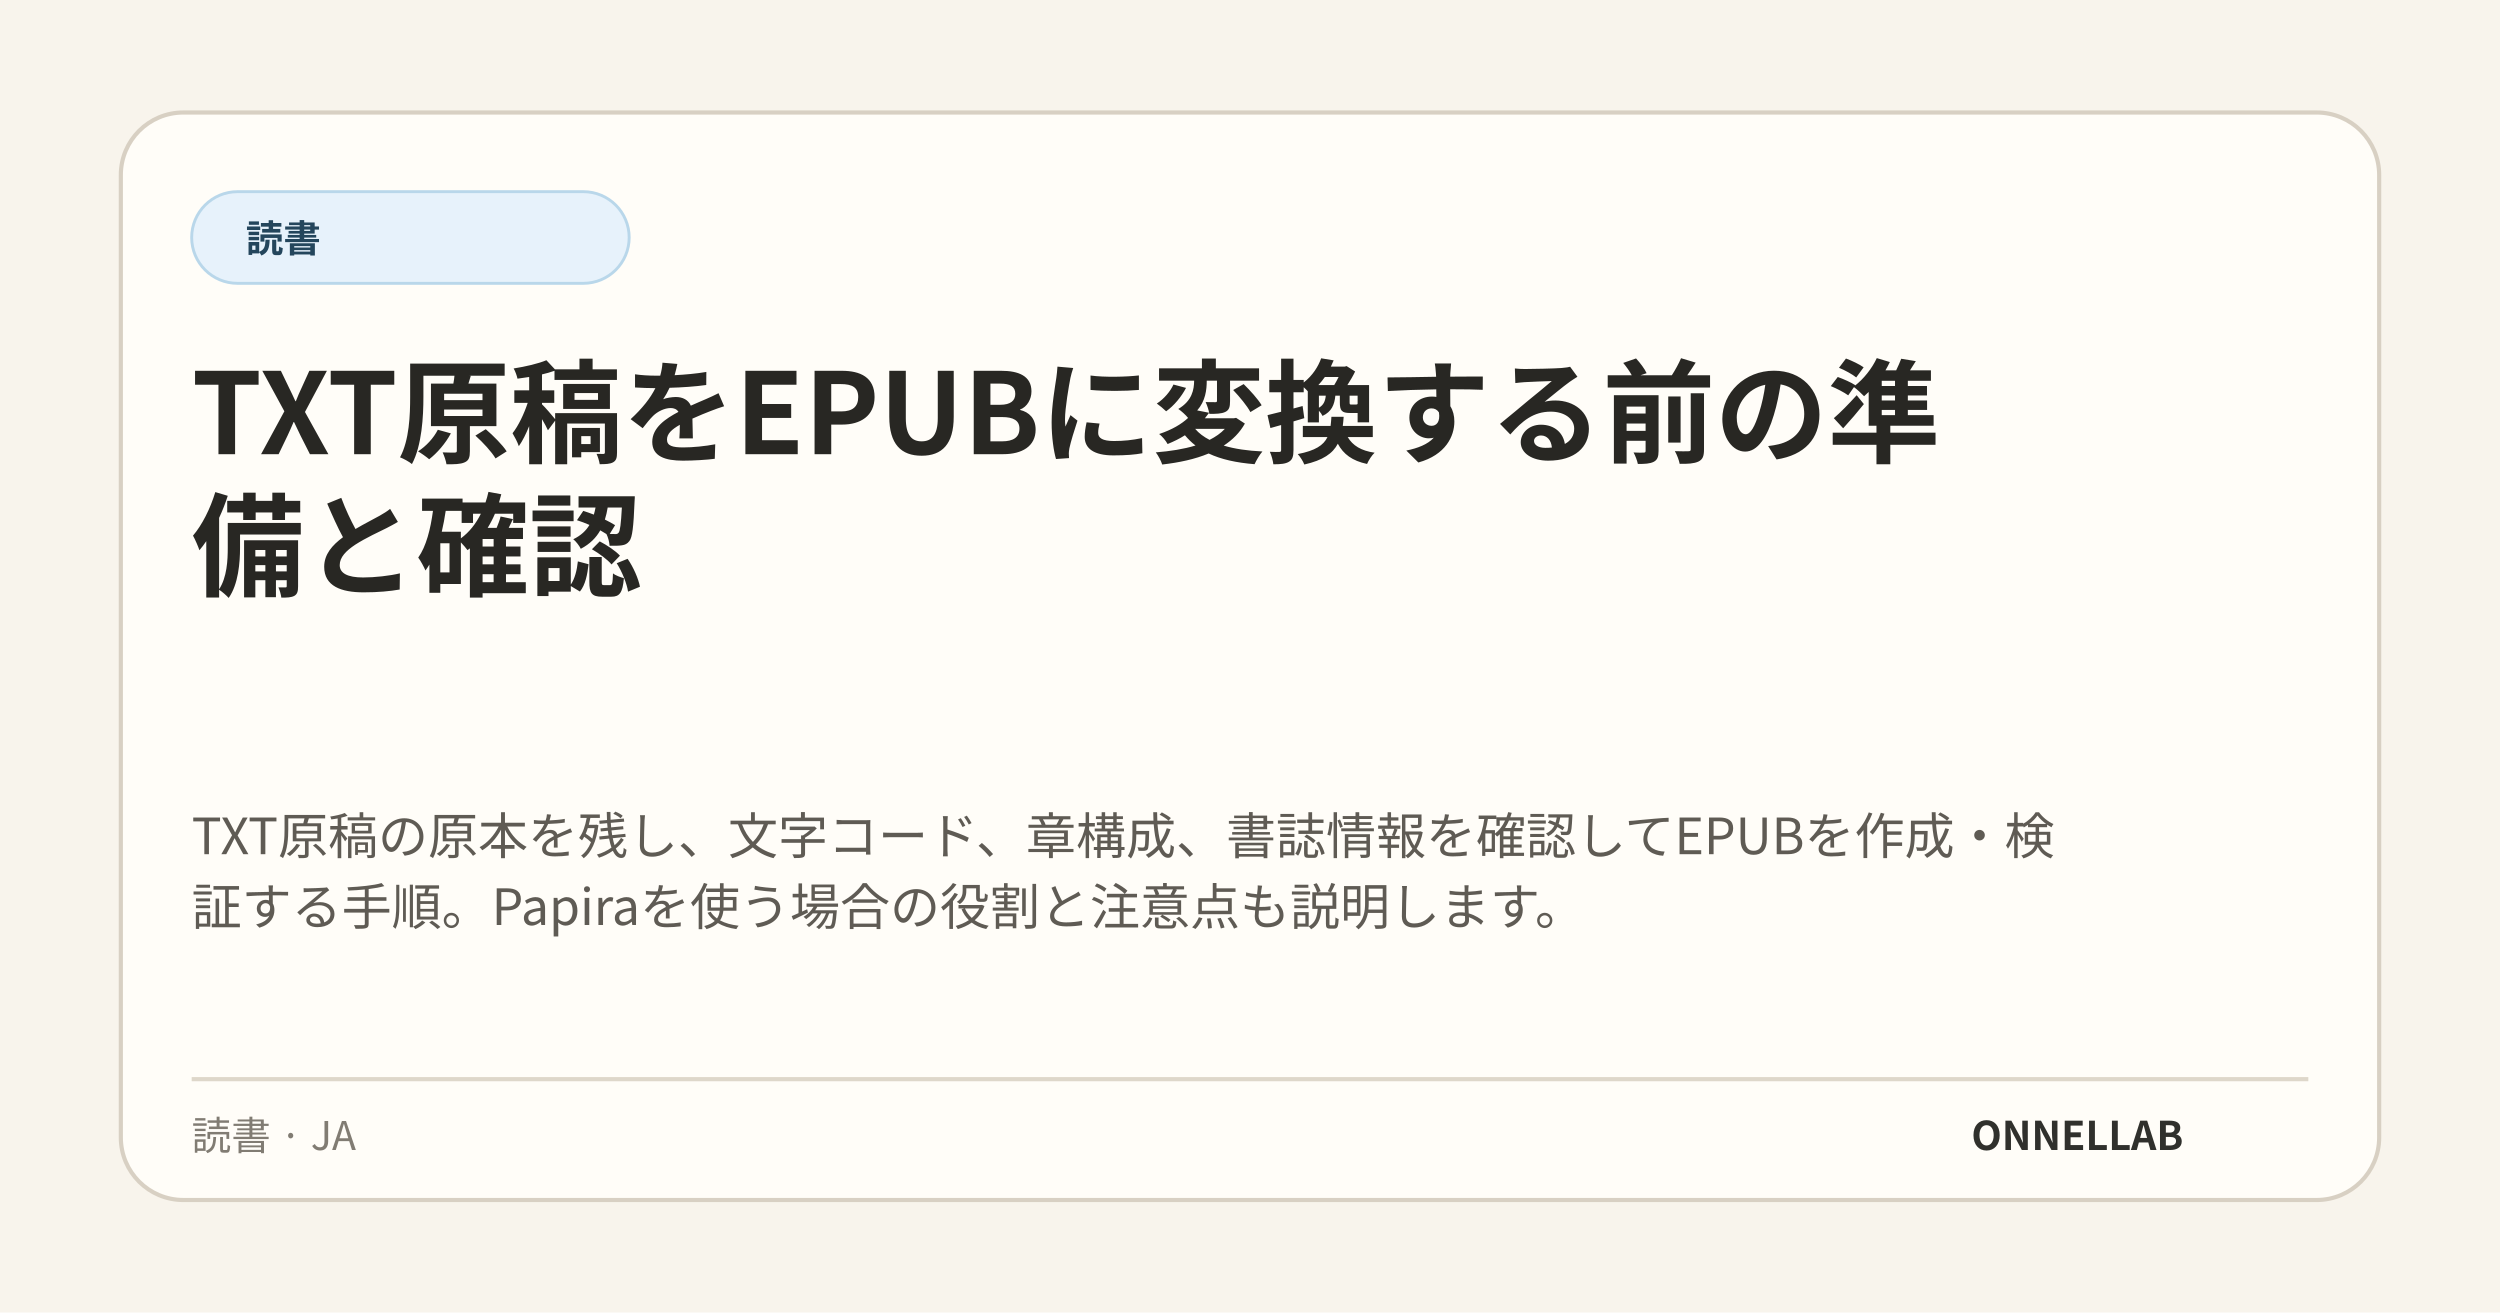
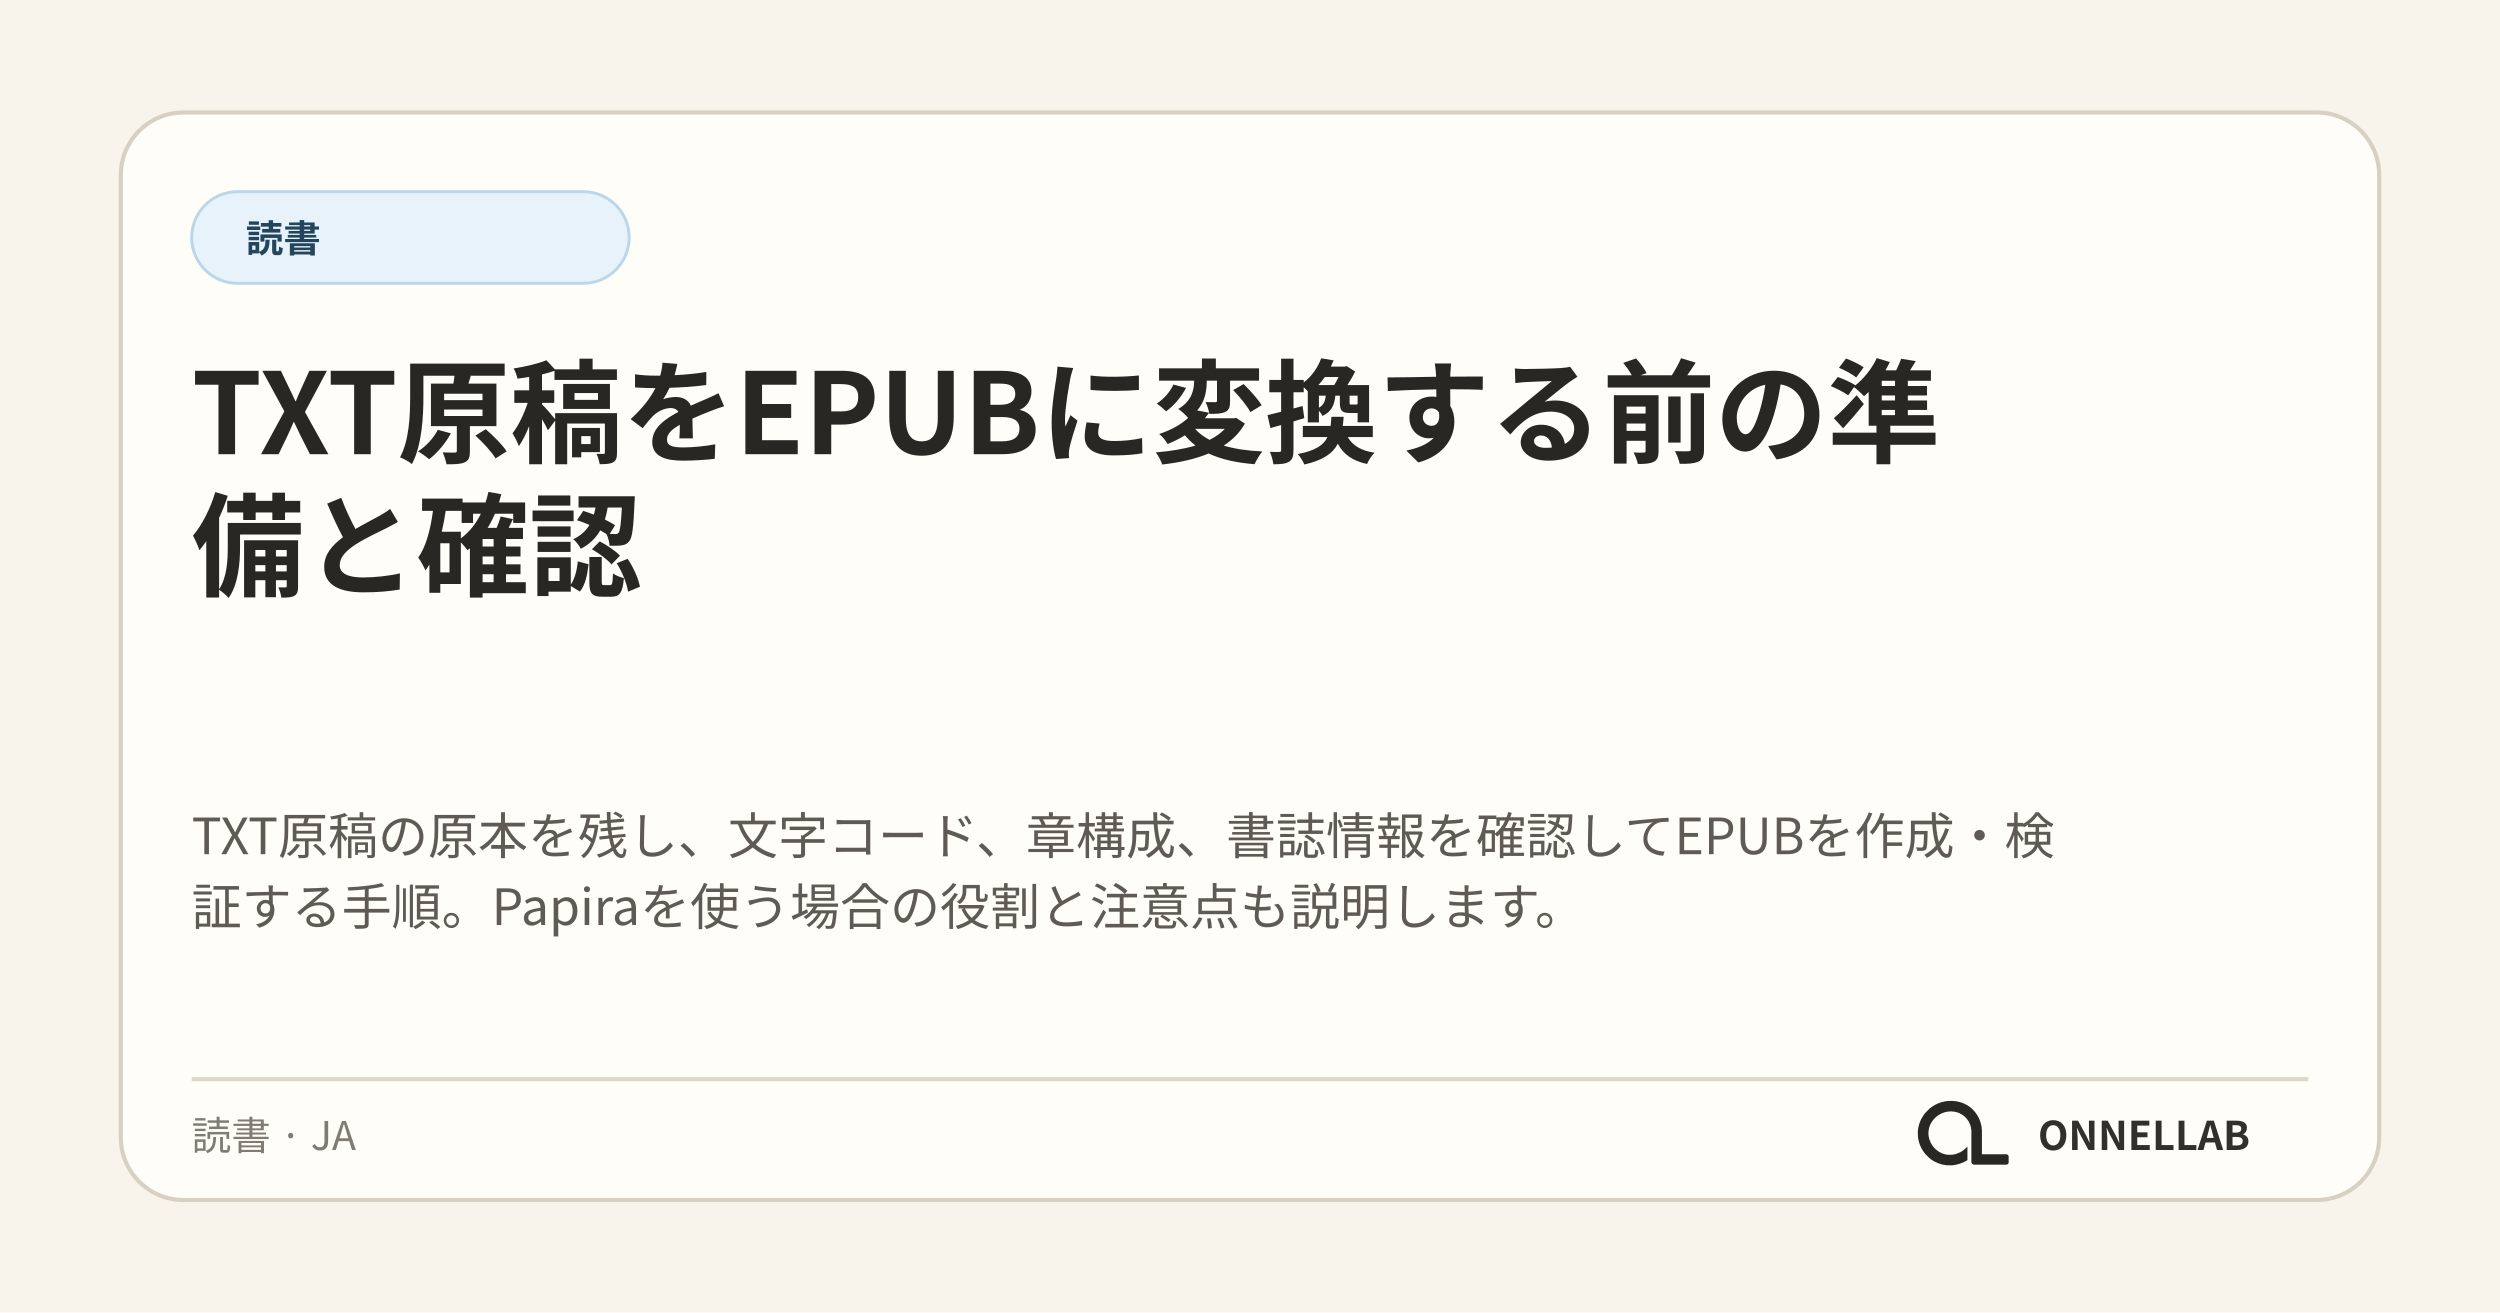
<svg xmlns="http://www.w3.org/2000/svg" width="1200" height="630" viewBox="0 0 1200 630" role="img" aria-labelledby="title desc">
  <rect width="1200" height="630" fill="#f8f4ec" />
  <rect x="58" y="54" width="1084" height="522" rx="30" fill="#fffdf8" stroke="#d8d0c3" stroke-width="2" />
  <rect x="92" y="92" width="210" height="44" rx="22" fill="#e7f2fb" stroke="#b9d7ea" stroke-width="1.4" />
  <text x="118" y="121" fill="#24465c" font-family="Noto Sans CJK JP, system-ui, sans-serif" font-size="18" font-weight="700">読書</text>
  <text x="92" y="218" fill="#282723" font-family="Noto Sans CJK JP, system-ui, sans-serif" font-size="54" font-weight="760">
    <tspan x="92" y="218">TXT原稿をEPUBに変換する前の準</tspan>
    <tspan x="92" y="282">備と確認</tspan>
  </text>
  <text fill="#5f5b54" font-family="Noto Sans CJK JP, system-ui, sans-serif" font-size="24">
    <tspan x="92" y="410">TXT原稿の原本を残し、文字コード、章構成、書誌情報を確認してEPUBを作成・検</tspan>
    <tspan x="92" y="444">証する手順。Papiraを使う場合の役割と注意点も説明します。</tspan>
  </text>
  <path d="M92 518H1108" stroke="#ded7ca" stroke-width="2" />
  <text x="92" y="552" fill="#817c73" font-family="Noto Sans CJK JP, system-ui, sans-serif" font-size="19">読書 · JA</text>
-   <text x="1048" y="552" fill="#30302c" font-family="Noto Sans CJK JP, system-ui, sans-serif" font-size="19" font-weight="800" text-anchor="end">ONNELLAB</text>
+   <svg x="908" y="512" width="66" height="66" viewBox="0 0 1254 1254">
+     <path fill="#282723" d="M 271 475 L 259 501 L 250 527 L 243 556 L 239 584 L 238 611 L 239 612 L 240 642 L 244 667 L 251 694 L 260 719 L 272 745 L 281 761 L 306 796 L 343 833 L 364 849 L 388 864 L 427 882 L 468 894 L 500 899 L 541 900 L 542 899 L 556 899 L 583 895 L 622 885 L 653 873 L 677 861 L 691 852 L 691 729 L 668 751 L 649 766 L 628 779 L 599 792 L 575 799 L 552 803 L 520 804 L 519 803 L 509 803 L 496 801 L 475 796 L 456 789 L 431 776 L 403 755 L 386 738 L 366 711 L 354 689 L 344 663 L 338 639 L 336 625 L 336 612 L 335 611 L 336 587 L 339 569 L 343 553 L 351 531 L 363 508 L 380 484 L 400 463 L 413 452 L 430 440 L 456 426 L 480 417 L 505 411 L 519 409 L 531 409 L 532 408 L 549 408 L 550 409 L 561 409 L 575 411 L 596 416 L 620 425 L 648 441 L 669 458 L 688 479 L 701 498 L 715 527 L 722 549 L 727 582 L 727 872 L 730 880 L 738 889 L 746 893 L 751 894 L 1048 894 L 1058 890 L 1065 882 L 1067 877 L 1067 817 L 1062 807 L 1054 801 L 1047 799 L 824 799 L 823 798 L 823 574 L 822 573 L 820 547 L 812 513 L 803 487 L 790 459 L 779 440 L 759 412 L 744 395 L 727 379 L 708 364 L 683 348 L 652 333 L 626 324 L 591 316 L 568 314 L 567 313 L 552 313 L 551 312 L 550 313 L 549 312 L 514 313 L 513 314 L 504 314 L 484 317 L 454 324 L 423 335 L 394 349 L 364 368 L 346 382 L 307 421 L 293 439 Z" />
+   </svg>
+   <text x="1080" y="552" fill="#30302c" font-family="Noto Sans CJK JP, system-ui, sans-serif" font-size="19" font-weight="800" text-anchor="end">ONNELLAB</text>
</svg>
